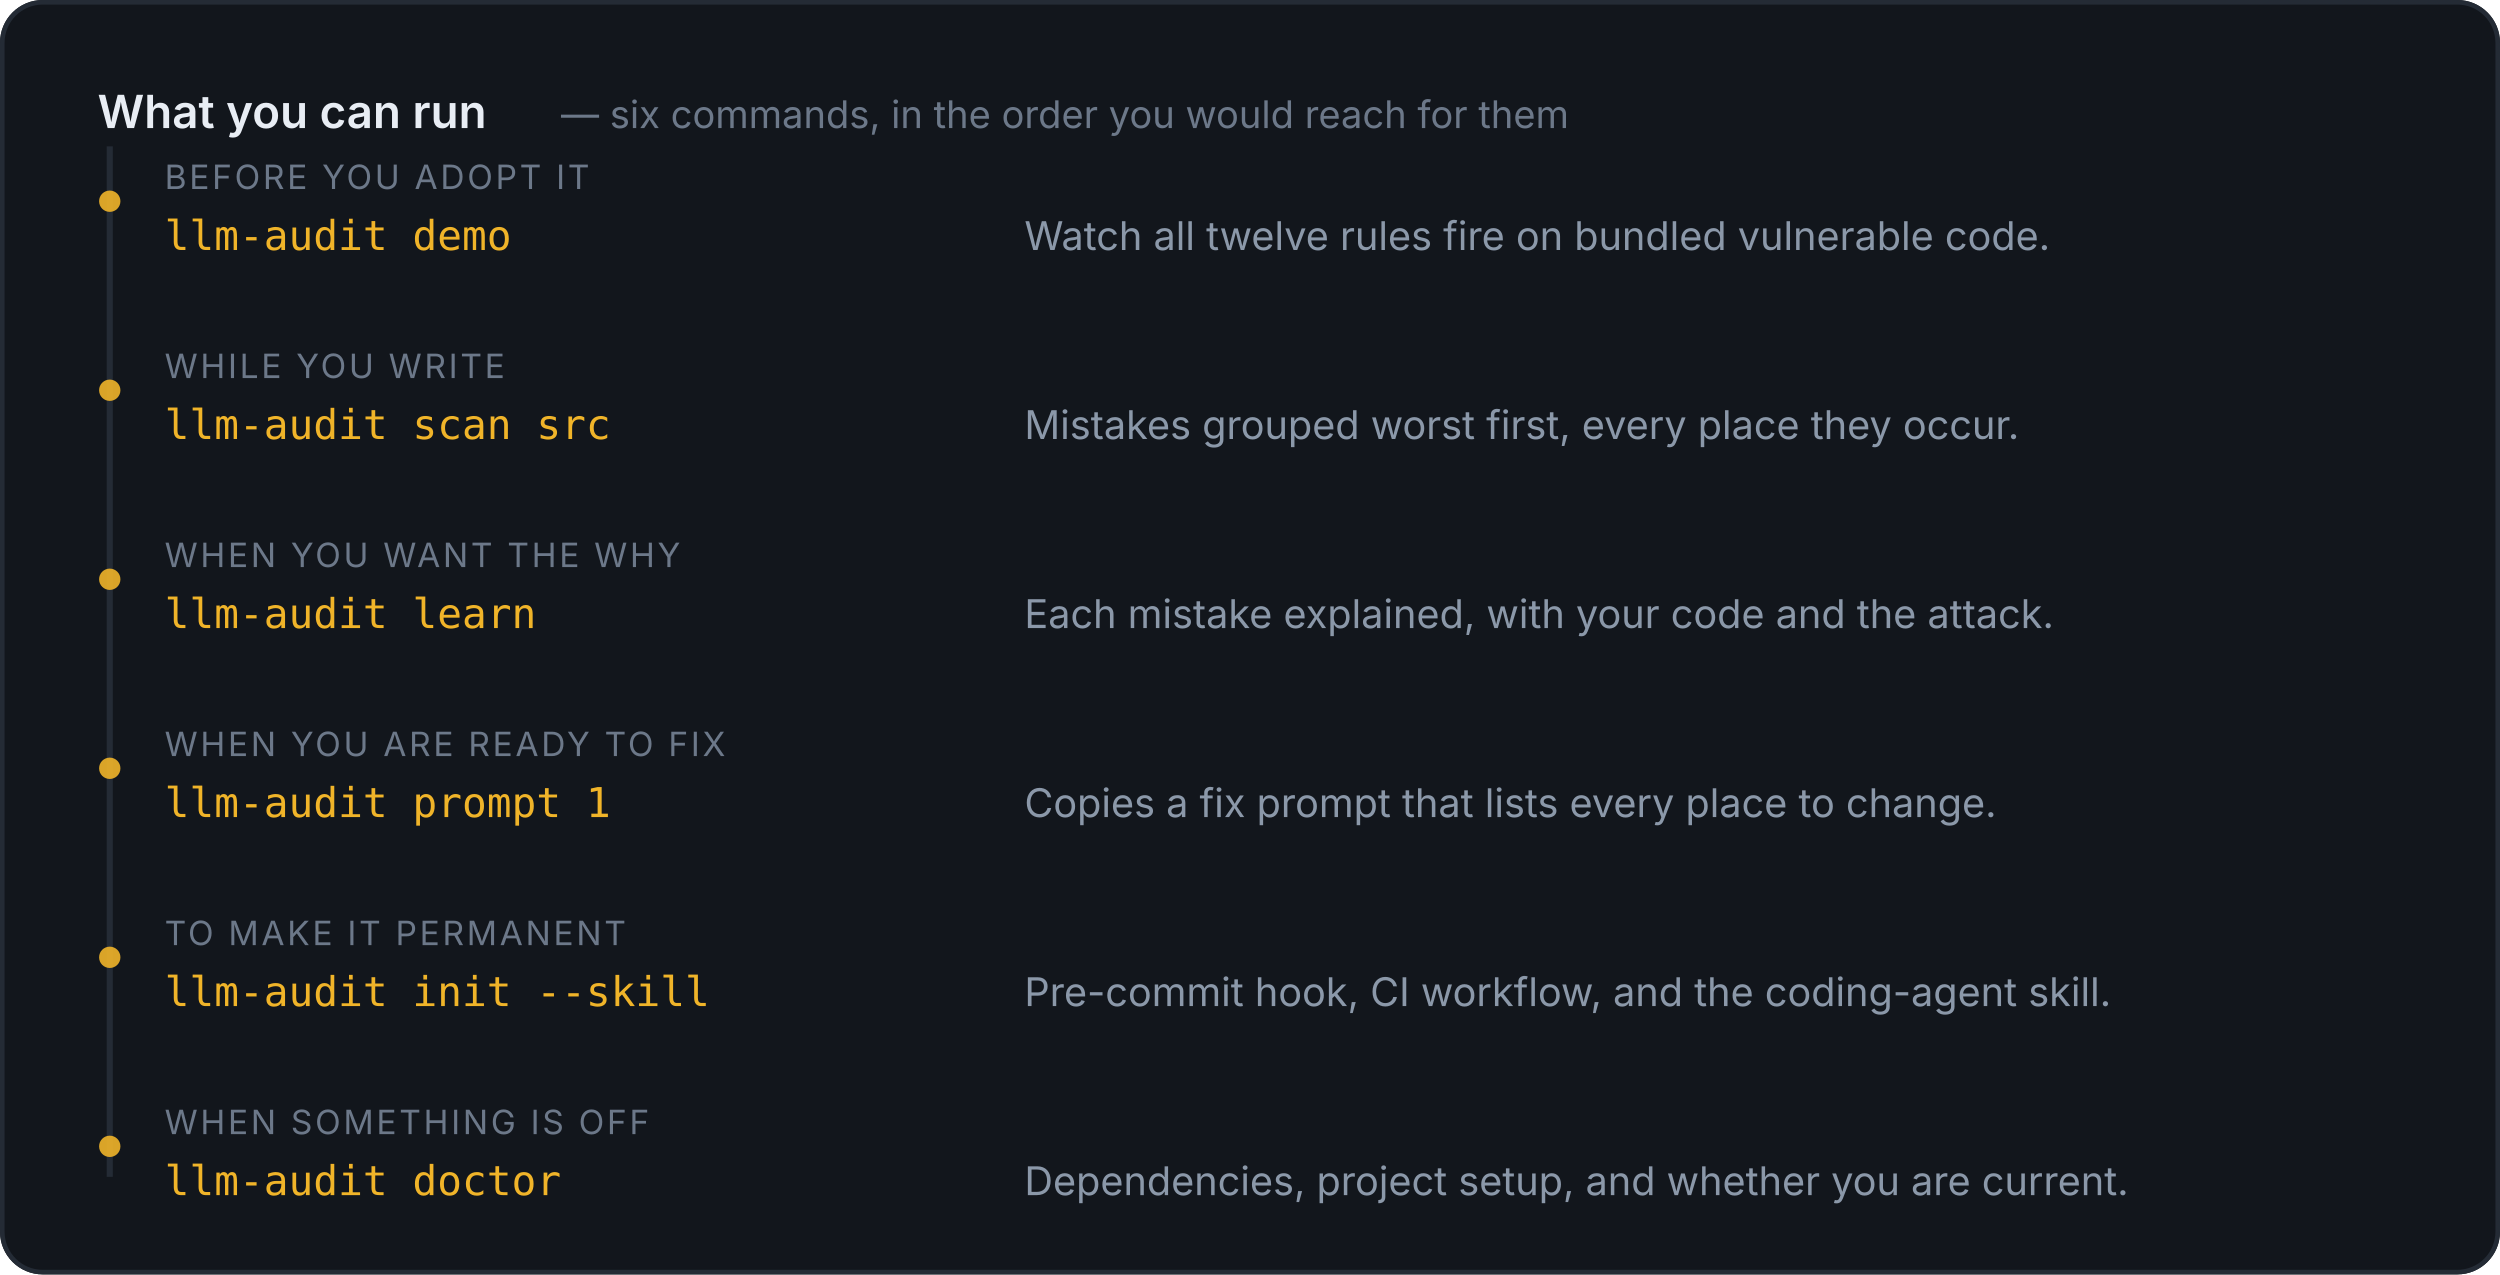
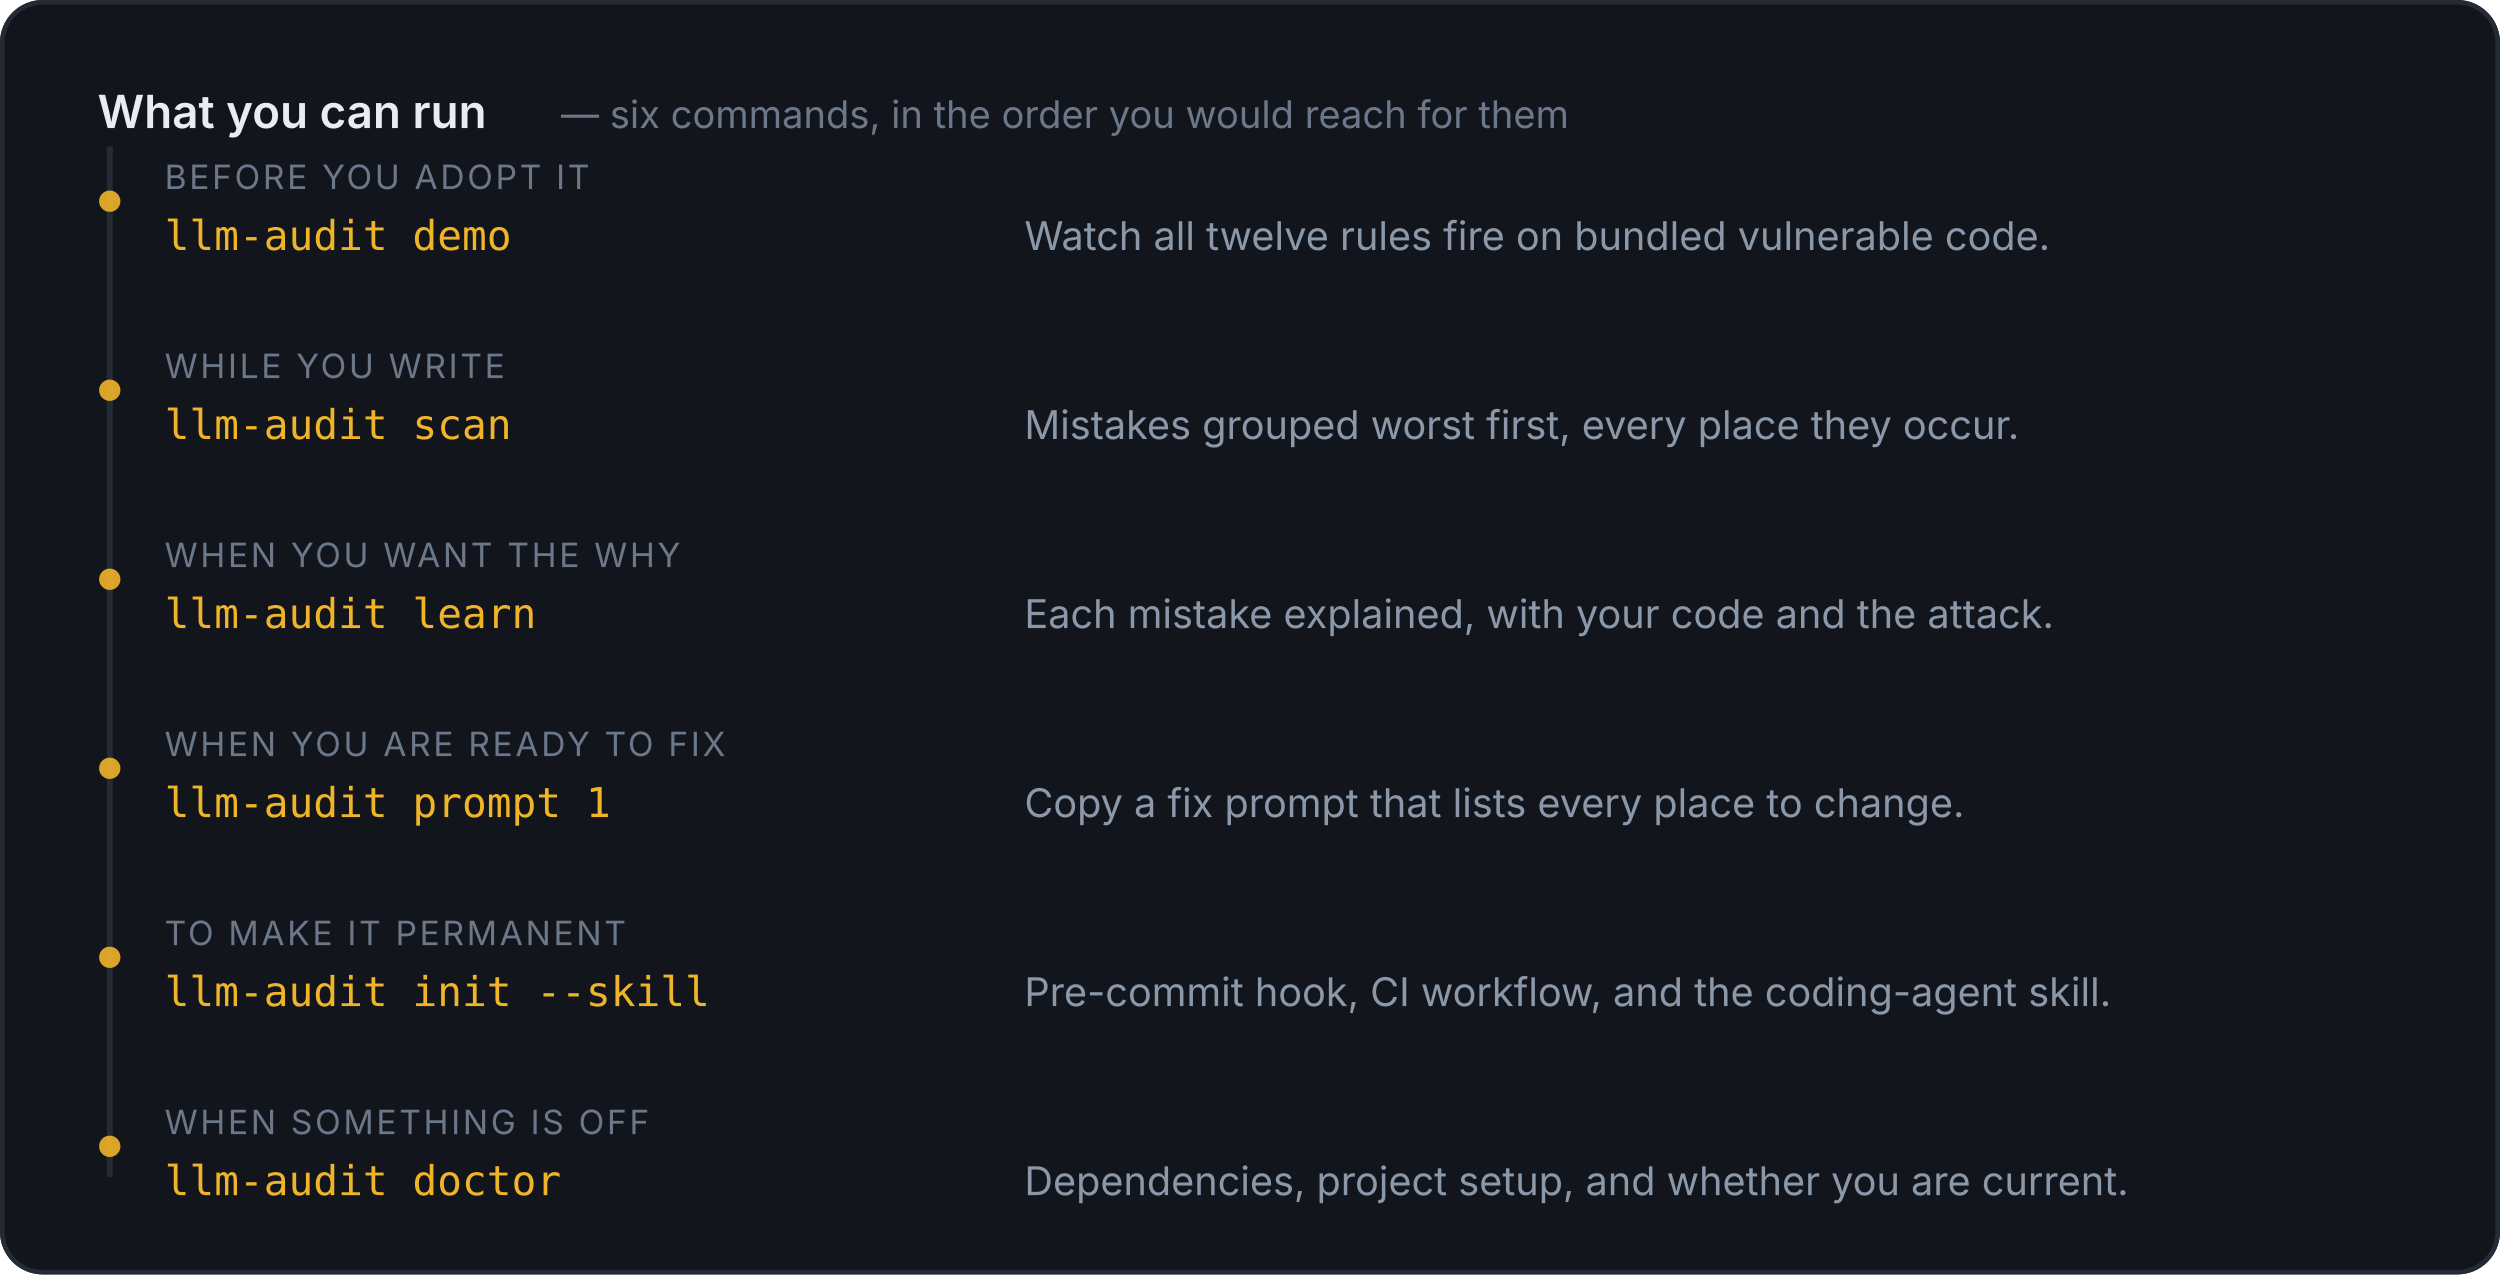
<svg xmlns="http://www.w3.org/2000/svg" width="820" height="418" viewBox="0 0 820 418" role="img" aria-label="What you can run: six llm-audit commands, ordered by when you would reach for each one" font-family="ui-sans-serif,-apple-system,Segoe UI,Inter,Helvetica,Arial,sans-serif">
  <rect width="820" height="418" rx="14" fill="#12161c" />
  <rect x="0.75" y="0.75" width="818.5" height="416.5" rx="13.25" fill="none" stroke="#242b35" stroke-width="1.5" />
  <text x="32" y="42" fill="#e8edf4" font-size="15" font-weight="600">What you can run</text>
  <text x="184" y="42" fill="#6c7889" font-size="12.5">— six commands, in the order you would reach for them</text>
  <line x1="36" y1="48" x2="36" y2="386" stroke="#242b35" stroke-width="2" />
  <circle cx="36" cy="66" r="3.5" fill="#f0b429" opacity="0.9" />
  <text x="54" y="62" fill="#6c7889" font-size="11" letter-spacing="0.08em">BEFORE YOU ADOPT IT</text>
  <text x="54" y="82" fill="#f0b429" font-size="13.5" font-family="ui-monospace,SFMono-Regular,Menlo,Consolas,monospace">llm-audit demo</text>
  <text x="336" y="82" fill="#8b98a9" font-size="13">Watch all twelve rules fire on bundled vulnerable code.</text>
  <circle cx="36" cy="128" r="3.5" fill="#f0b429" opacity="0.9" />
  <text x="54" y="124" fill="#6c7889" font-size="11" letter-spacing="0.08em">WHILE YOU WRITE</text>
-   <text x="54" y="144" fill="#f0b429" font-size="13.5" font-family="ui-monospace,SFMono-Regular,Menlo,Consolas,monospace">llm-audit scan src</text>
+   <text x="54" y="144" fill="#f0b429" font-size="13.5" font-family="ui-monospace,SFMono-Regular,Menlo,Consolas,monospace">llm-audit scan</text>
  <text x="336" y="144" fill="#8b98a9" font-size="13">Mistakes grouped worst first, every place they occur.</text>
  <circle cx="36" cy="190" r="3.5" fill="#f0b429" opacity="0.9" />
  <text x="54" y="186" fill="#6c7889" font-size="11" letter-spacing="0.08em">WHEN YOU WANT THE WHY</text>
  <text x="54" y="206" fill="#f0b429" font-size="13.5" font-family="ui-monospace,SFMono-Regular,Menlo,Consolas,monospace">llm-audit learn</text>
  <text x="336" y="206" fill="#8b98a9" font-size="13">Each mistake explained, with your code and the attack.</text>
  <circle cx="36" cy="252" r="3.5" fill="#f0b429" opacity="0.9" />
  <text x="54" y="248" fill="#6c7889" font-size="11" letter-spacing="0.08em">WHEN YOU ARE READY TO FIX</text>
  <text x="54" y="268" fill="#f0b429" font-size="13.5" font-family="ui-monospace,SFMono-Regular,Menlo,Consolas,monospace">llm-audit prompt 1</text>
-   <text x="336" y="268" fill="#8b98a9" font-size="13">Copies a fix prompt that lists every place to change.</text>
+   <text x="336" y="268" fill="#8b98a9" font-size="13">Copy a fix prompt that lists every place to change.</text>
  <circle cx="36" cy="314" r="3.5" fill="#f0b429" opacity="0.9" />
  <text x="54" y="310" fill="#6c7889" font-size="11" letter-spacing="0.08em">TO MAKE IT PERMANENT</text>
  <text x="54" y="330" fill="#f0b429" font-size="13.5" font-family="ui-monospace,SFMono-Regular,Menlo,Consolas,monospace">llm-audit init --skill</text>
  <text x="336" y="330" fill="#8b98a9" font-size="13">Pre-commit hook, CI workflow, and the coding-agent skill.</text>
  <circle cx="36" cy="376" r="3.5" fill="#f0b429" opacity="0.9" />
  <text x="54" y="372" fill="#6c7889" font-size="11" letter-spacing="0.08em">WHEN SOMETHING IS OFF</text>
  <text x="54" y="392" fill="#f0b429" font-size="13.5" font-family="ui-monospace,SFMono-Regular,Menlo,Consolas,monospace">llm-audit doctor</text>
  <text x="336" y="392" fill="#8b98a9" font-size="13">Dependencies, project setup, and whether you are current.</text>
</svg>
